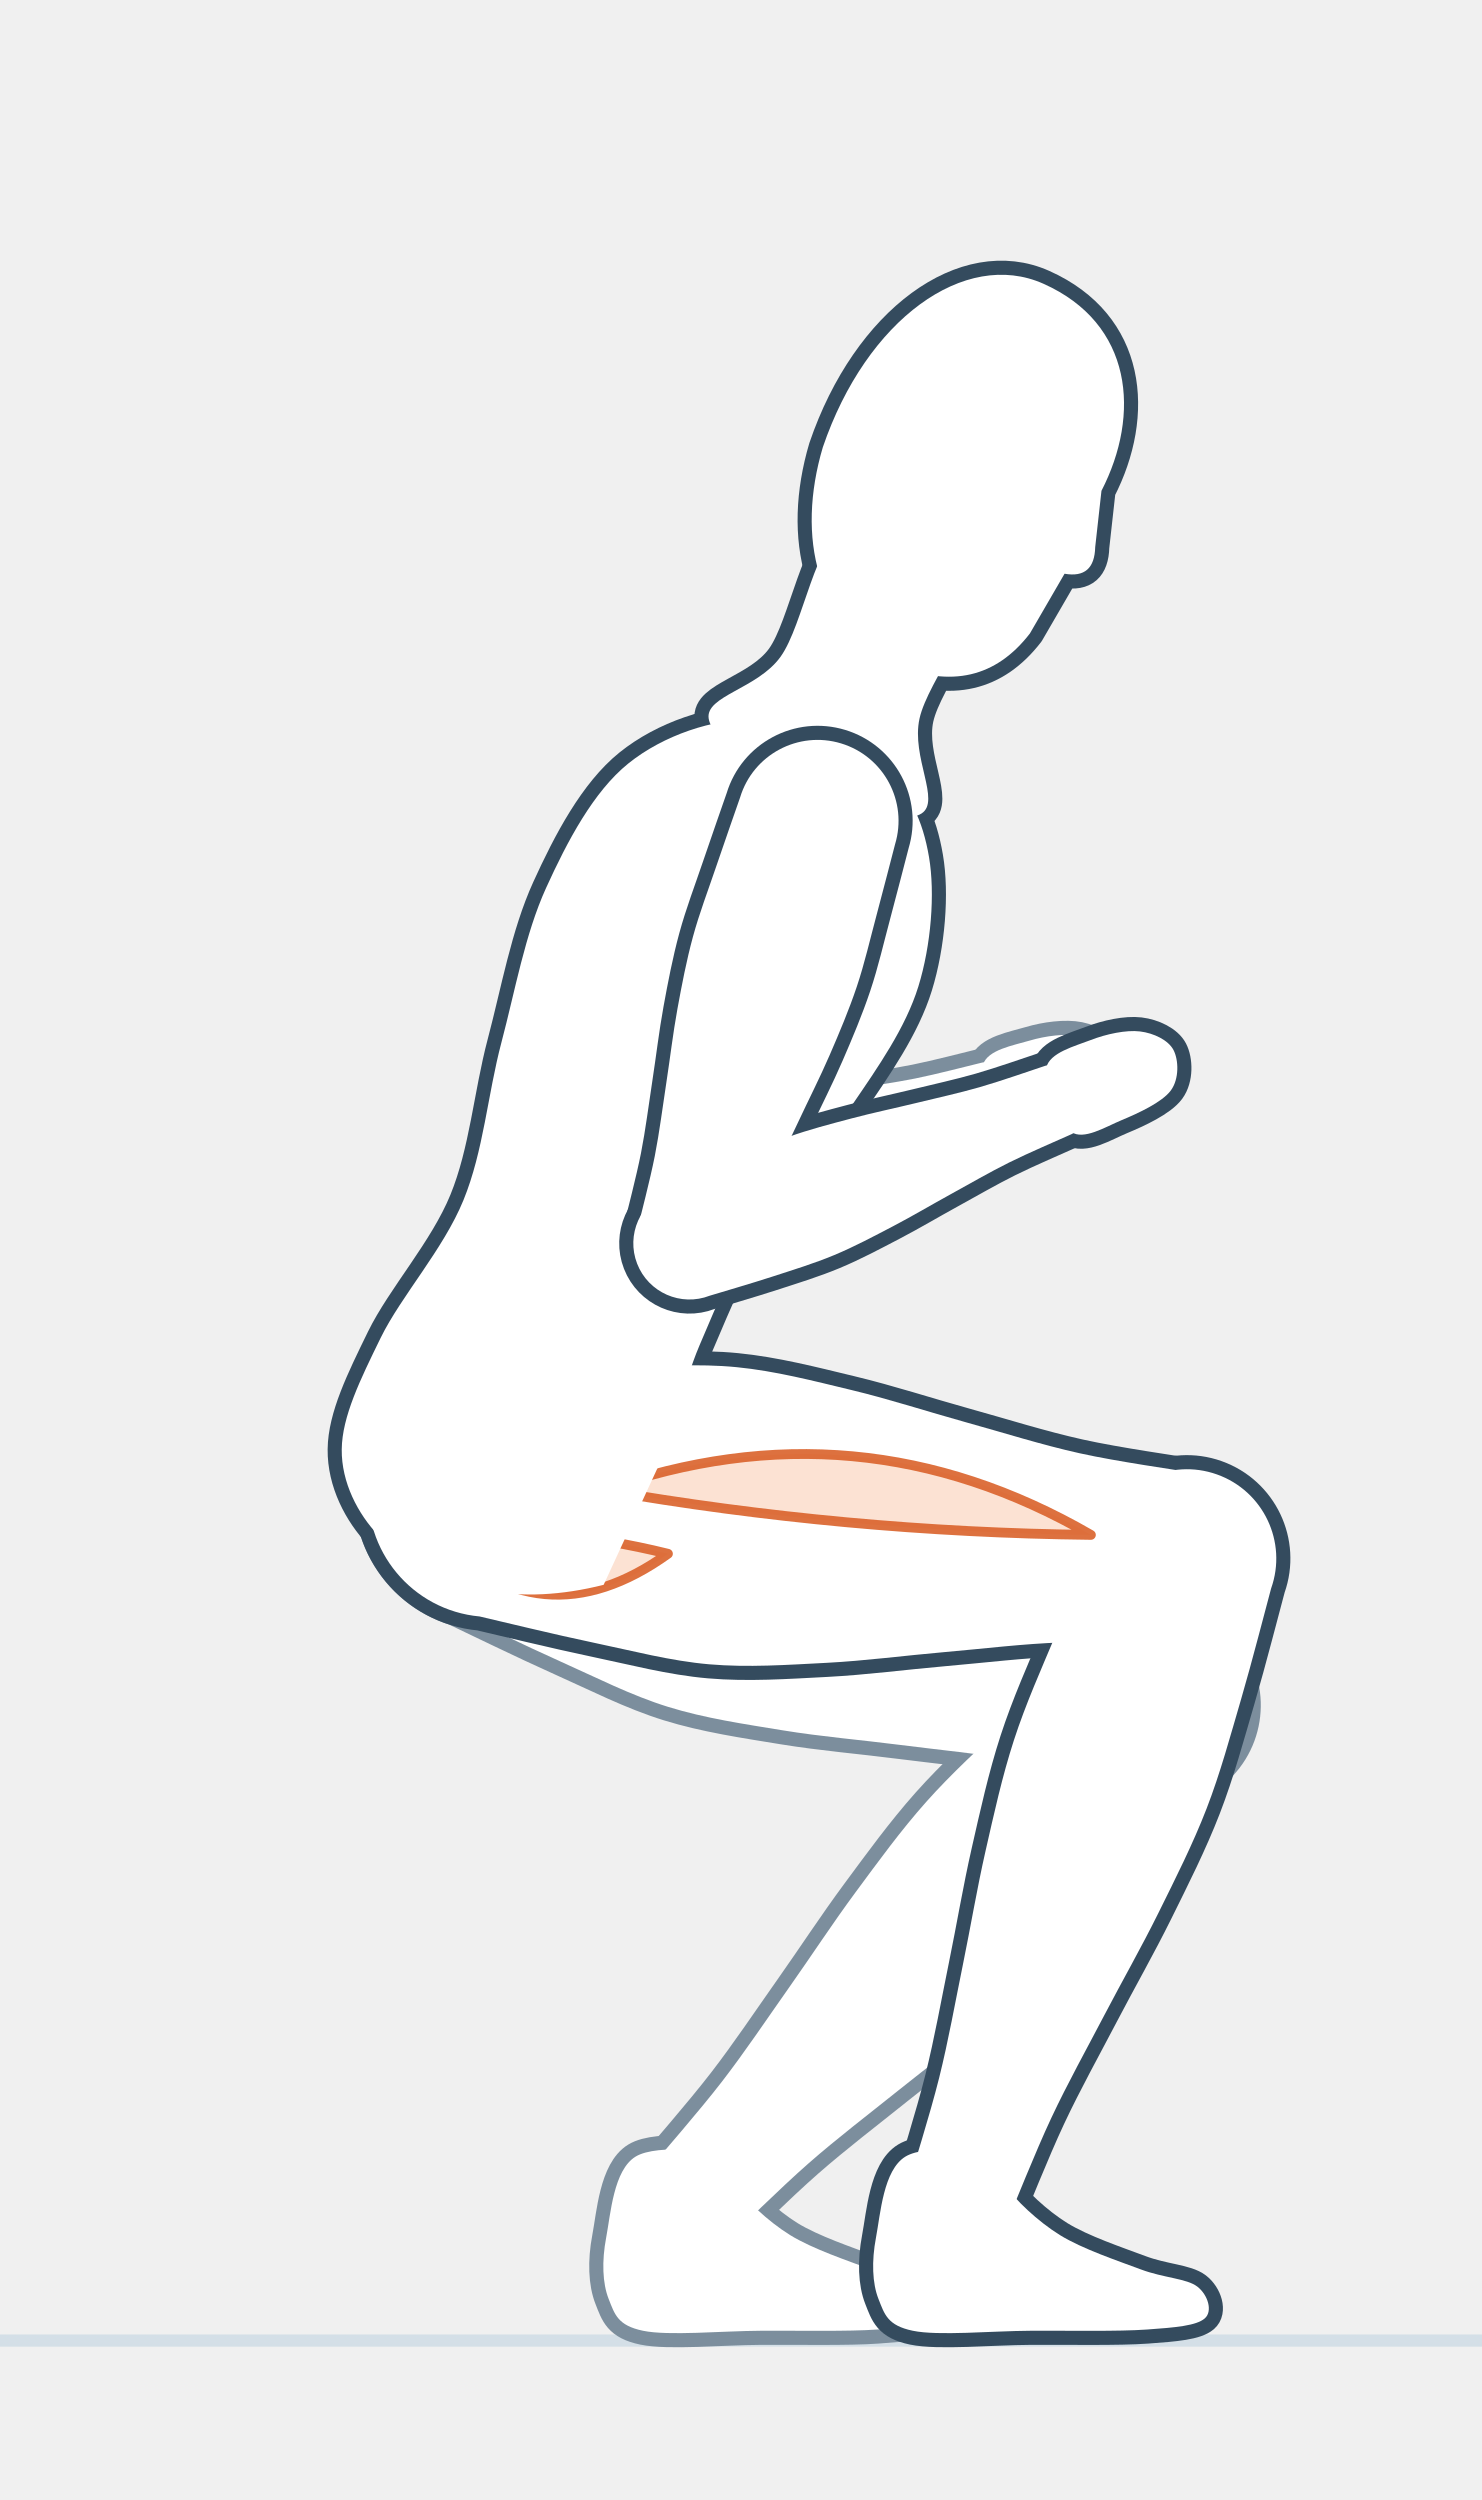
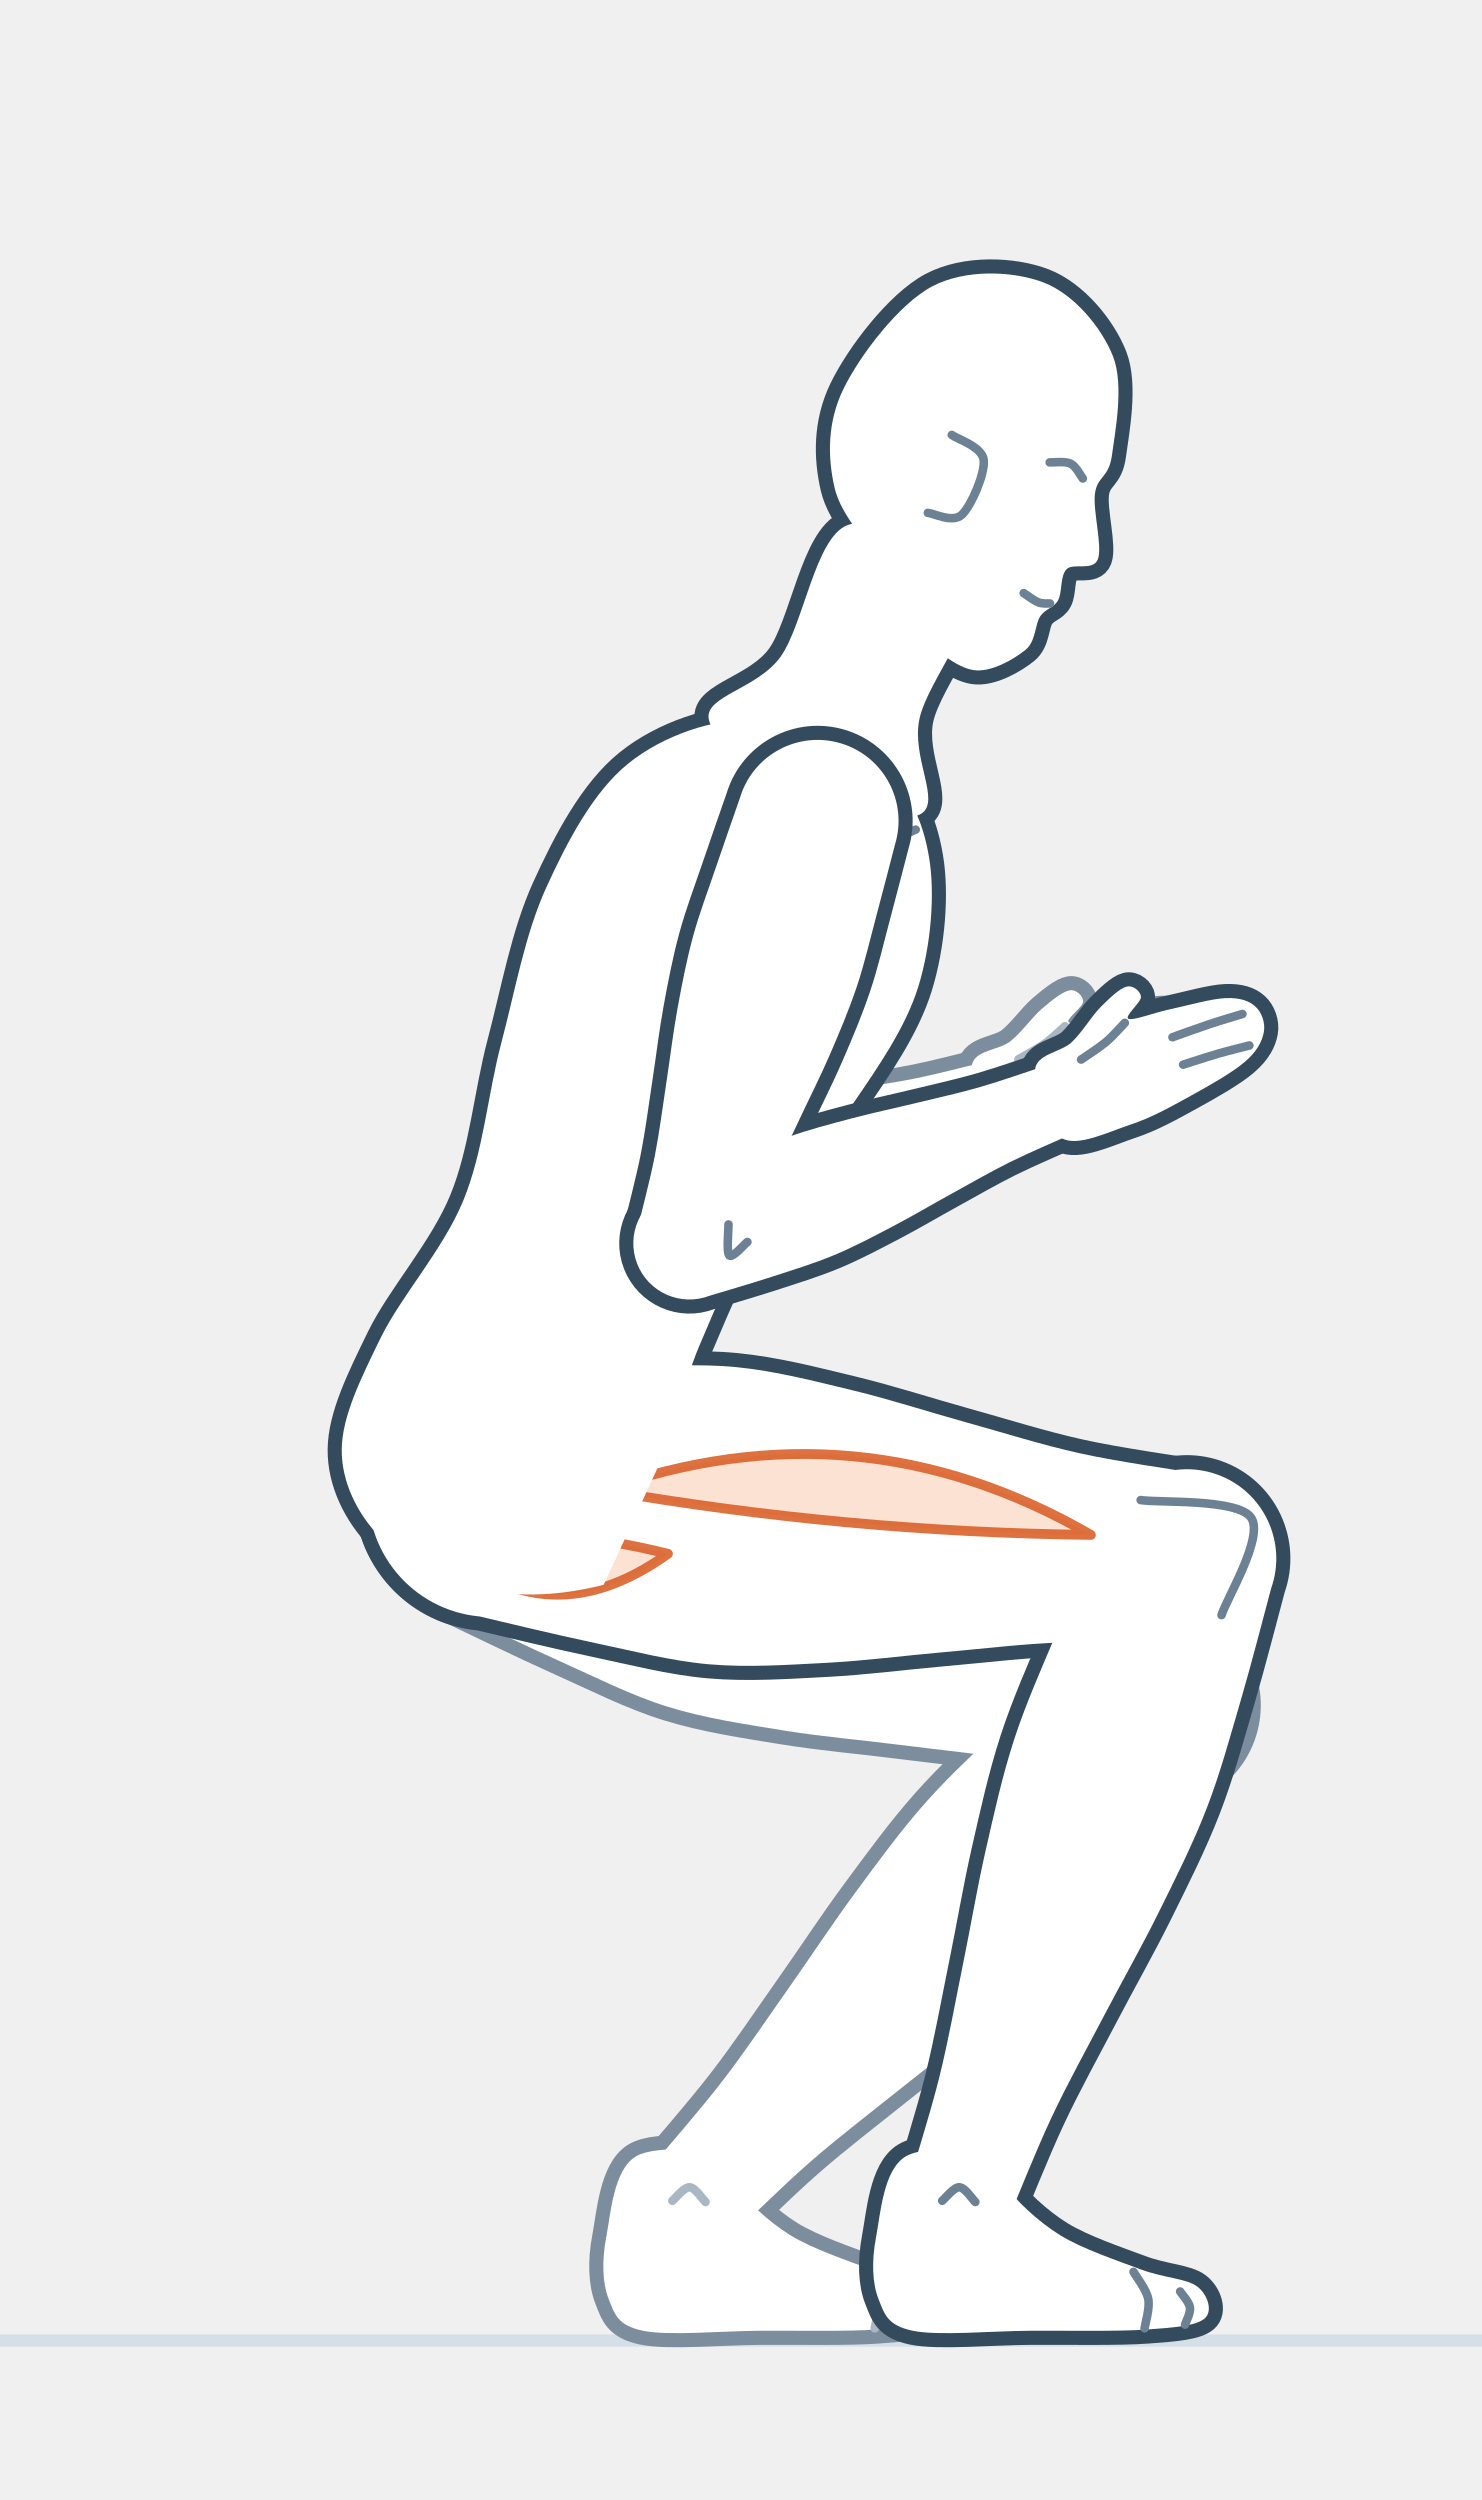
<svg xmlns="http://www.w3.org/2000/svg" viewBox="91.974 73.155 120.785 203.845">
  <path d="M-300 264H800" fill="none" stroke="#d4dfe7" />
  <g class="bw-human-athlete bw-human-outline bw-human-natural bw-human-sketch bw-human-side" stroke="#344b5e" stroke-width="1.05" stroke-linecap="round" stroke-linejoin="round">
    <g class="bw-silhouette-ink" stroke-width="2.3">
      <g class="bw-human-arm bw-human-arm-left" fill="#fff" stroke="#7c8e9d">
        <path d="M146.884,135.595C146.536,136.533 145.479,139.344 144.797,141.225C144.114,143.106 143.355,144.962 142.789,146.881C142.222,148.800 141.801,150.766 141.397,152.738C140.993,154.710 140.716,156.724 140.365,158.714C140.015,160.703 139.724,162.713 139.293,164.676C138.863,166.639 138.033,169.525 137.781,170.494A4.400,4.400 0 0 0 140.595,176.044A4.400,4.400 0 0 0 146.145,173.230C146.515,172.299 147.551,169.482 148.364,167.644C149.177,165.805 150.131,164.013 151.024,162.201C151.917,160.388 152.883,158.600 153.723,156.771C154.563,154.941 155.385,153.106 156.062,151.223C156.739,149.340 157.224,147.395 157.786,145.474C158.347,143.553 159.156,140.661 159.430,139.699A6.600,6.600 0 0 0 155.209,131.374A6.600,6.600 0 0 0 146.884,135.595Z" />
        <path d="M143.268,176.248C144.139,176.059 146.762,175.524 148.494,175.111C150.226,174.699 151.969,174.322 153.660,173.772C155.351,173.223 156.994,172.511 158.642,171.814C160.289,171.118 161.908,170.325 163.545,169.593C165.182,168.861 166.806,168.084 168.464,167.421C170.121,166.758 172.653,165.915 173.490,165.614A3.000,3.000 0 0 0 175.510,161.883A3.000,3.000 0 0 0 171.780,159.863C170.913,160.069 168.333,160.746 166.582,161.097C164.832,161.448 163.048,161.685 161.277,161.967C159.506,162.249 157.717,162.469 155.956,162.787C154.196,163.104 152.431,163.406 150.714,163.870C148.998,164.334 147.332,164.971 145.656,165.572C143.980,166.173 141.491,167.159 140.659,167.476A4.576,4.576 0 0 0 137.577,173.167A4.576,4.576 0 0 0 143.268,176.248Z" />
        <g display="none" class="bw-muscle-traces" data-side="left" />
-         <g class="bw-human-hand" transform="translate(175.990,161.741) rotate(-16.566)">
-           <path d="M-3.200,-2.800C-2.500,-3.867 -0.367,-3.600 1.000,-3.600C2.367,-3.600 4.000,-3.333 5.000,-2.800C6.000,-2.267 6.900,-1.300 7.000,-0.400C7.100,0.500 6.600,1.967 5.600,2.600C4.600,3.233 2.467,3.367 1.000,3.400C-0.467,3.433 -2.500,3.833 -3.200,2.800C-3.900,1.767 -3.900,-1.733 -3.200,-2.800Z" />
+         <g display="none" class="bw-human-detail" fill="none" stroke="#a9b7c2" stroke-width=".7">
+           <path d="M145.181,170.390C145.183,170.811 144.936,172.653 145.195,172.920C145.454,173.186 146.478,172.142 146.735,171.986" />
+         </g>
+         <g class="bw-human-hand bw-human-hand-open">
+           <path d="M171.205,160.034C171.447,158.745 173.417,158.820 174.370,158.049C175.323,157.279 176.121,156.103 176.924,155.412C177.727,154.721 178.626,154.001 179.188,153.904C179.750,153.806 180.306,154.388 180.297,154.826C180.288,155.263 178.761,156.326 179.134,156.528C179.507,156.730 181.196,156.210 182.535,156.038C183.875,155.865 186.009,155.439 187.173,155.493C188.336,155.547 189.038,155.860 189.517,156.360C189.997,156.861 190.247,157.761 190.049,158.498C189.851,159.235 189.399,159.995 188.329,160.783C187.259,161.571 185.257,162.497 183.630,163.224C182.003,163.951 180.354,164.720 178.568,165.147C176.782,165.574 174.142,166.637 172.915,165.785C171.688,164.933 170.962,161.323 171.205,160.034Z" />
+           <g display="none" class="bw-human-detail" fill="none" stroke="#a9b7c2" stroke-width=".7">
+             <path d="M182.588,158.317C183.103,158.181 184.710,157.738 185.683,157.501C186.656,157.264 187.967,156.995 188.424,156.894" />
+             <path d="M183.272,160.618C183.761,160.507 185.286,160.140 186.204,159.954C187.123,159.768 188.352,159.576 188.782,159.500" />
+             <path d="M175.018,159.526C175.373,159.316 176.516,158.715 177.147,158.266C177.779,157.818 178.531,157.072 178.808,156.834" />
+           </g>
        </g>
      </g>
    </g>
    <g class="bw-silhouette-fill" stroke="none">
      <g class="bw-human-arm bw-human-arm-left" fill="#fff" stroke="none">
        <path d="M146.884,135.595C146.536,136.533 145.479,139.344 144.797,141.225C144.114,143.106 143.355,144.962 142.789,146.881C142.222,148.800 141.801,150.766 141.397,152.738C140.993,154.710 140.716,156.724 140.365,158.714C140.015,160.703 139.724,162.713 139.293,164.676C138.863,166.639 138.033,169.525 137.781,170.494A4.400,4.400 0 0 0 140.595,176.044A4.400,4.400 0 0 0 146.145,173.230C146.515,172.299 147.551,169.482 148.364,167.644C149.177,165.805 150.131,164.013 151.024,162.201C151.917,160.388 152.883,158.600 153.723,156.771C154.563,154.941 155.385,153.106 156.062,151.223C156.739,149.340 157.224,147.395 157.786,145.474C158.347,143.553 159.156,140.661 159.430,139.699A6.600,6.600 0 0 0 155.209,131.374A6.600,6.600 0 0 0 146.884,135.595Z" />
        <path d="M143.268,176.248C144.139,176.059 146.762,175.524 148.494,175.111C150.226,174.699 151.969,174.322 153.660,173.772C155.351,173.223 156.994,172.511 158.642,171.814C160.289,171.118 161.908,170.325 163.545,169.593C165.182,168.861 166.806,168.084 168.464,167.421C170.121,166.758 172.653,165.915 173.490,165.614A3.000,3.000 0 0 0 175.510,161.883A3.000,3.000 0 0 0 171.780,159.863C170.913,160.069 168.333,160.746 166.582,161.097C164.832,161.448 163.048,161.685 161.277,161.967C159.506,162.249 157.717,162.469 155.956,162.787C154.196,163.104 152.431,163.406 150.714,163.870C148.998,164.334 147.332,164.971 145.656,165.572C143.980,166.173 141.491,167.159 140.659,167.476A4.576,4.576 0 0 0 137.577,173.167A4.576,4.576 0 0 0 143.268,176.248Z" />
        <g class="bw-muscle-traces" data-side="left" />
-         <g class="bw-human-hand" transform="translate(175.990,161.741) rotate(-16.566)">
-           <path d="M-3.200,-2.800C-2.500,-3.867 -0.367,-3.600 1.000,-3.600C2.367,-3.600 4.000,-3.333 5.000,-2.800C6.000,-2.267 6.900,-1.300 7.000,-0.400C7.100,0.500 6.600,1.967 5.600,2.600C4.600,3.233 2.467,3.367 1.000,3.400C-0.467,3.433 -2.500,3.833 -3.200,2.800C-3.900,1.767 -3.900,-1.733 -3.200,-2.800Z" />
+         <g class="bw-human-detail" fill="none" stroke="#a9b7c2" stroke-width=".7">
+           <path d="M145.181,170.390C145.183,170.811 144.936,172.653 145.195,172.920C145.454,173.186 146.478,172.142 146.735,171.986" />
+         </g>
+         <g class="bw-human-hand bw-human-hand-open">
+           <path d="M171.205,160.034C171.447,158.745 173.417,158.820 174.370,158.049C175.323,157.279 176.121,156.103 176.924,155.412C177.727,154.721 178.626,154.001 179.188,153.904C179.750,153.806 180.306,154.388 180.297,154.826C180.288,155.263 178.761,156.326 179.134,156.528C179.507,156.730 181.196,156.210 182.535,156.038C183.875,155.865 186.009,155.439 187.173,155.493C188.336,155.547 189.038,155.860 189.517,156.360C189.997,156.861 190.247,157.761 190.049,158.498C189.851,159.235 189.399,159.995 188.329,160.783C187.259,161.571 185.257,162.497 183.630,163.224C182.003,163.951 180.354,164.720 178.568,165.147C176.782,165.574 174.142,166.637 172.915,165.785C171.688,164.933 170.962,161.323 171.205,160.034Z" />
+           <g class="bw-human-detail" fill="none" stroke="#a9b7c2" stroke-width=".7">
+             <path d="M182.588,158.317C183.103,158.181 184.710,157.738 185.683,157.501C186.656,157.264 187.967,156.995 188.424,156.894" />
+             <path d="M183.272,160.618C183.761,160.507 185.286,160.140 186.204,159.954C187.123,159.768 188.352,159.576 188.782,159.500" />
+             <path d="M175.018,159.526C175.373,159.316 176.516,158.715 177.147,158.266C177.779,157.818 178.531,157.072 178.808,156.834" />
+           </g>
        </g>
      </g>
    </g>
    <g class="bw-silhouette-ink" stroke-width="2.3">
      <g class="bw-human-leg bw-human-leg-left" fill="#fff" stroke="#7c8e9d">
        <path d="M128.984,204.534C130.430,205.216 134.745,207.323 137.655,208.622C140.566,209.921 143.422,211.392 146.447,212.329C149.472,213.266 152.648,213.726 155.805,214.244C158.963,214.761 162.201,215.025 165.392,215.435C168.583,215.846 171.813,216.136 174.953,216.708C178.094,217.279 182.689,218.504 184.236,218.863A7.000,7.000 0 0 0 193.021,214.300A7.000,7.000 0 0 0 188.457,205.515C186.985,204.919 182.522,203.279 179.624,201.941C176.726,200.602 173.917,198.982 171.070,197.483C168.223,195.984 165.422,194.337 162.541,192.945C159.660,191.553 156.798,190.103 153.784,189.130C150.771,188.157 147.588,187.718 144.460,187.107C141.332,186.497 136.590,185.739 135.016,185.466A10.000,10.000 0 0 0 122.466,191.984A10.000,10.000 0 0 0 128.984,204.534Z" />
        <path d="M181.041,207.204C179.889,208.256 176.385,211.367 174.127,213.514C171.868,215.661 169.558,217.759 167.489,220.085C165.421,222.410 163.580,224.949 161.718,227.469C159.856,229.989 158.131,232.637 156.320,235.204C154.509,237.771 152.760,240.397 150.851,242.872C148.942,245.347 145.864,248.858 144.866,250.056A4.300,4.300 0 0 0 145.056,256.134A4.300,4.300 0 0 0 151.134,255.944C152.267,254.874 155.579,251.584 157.931,249.524C160.283,247.465 162.795,245.556 165.244,243.589C167.694,241.621 170.229,239.735 172.628,237.720C175.028,235.706 177.447,233.709 179.639,231.501C181.832,229.292 183.782,226.855 185.784,224.467C187.786,222.080 190.674,218.390 191.652,217.174A7.280,7.280 0 0 0 191.332,206.883A7.280,7.280 0 0 0 181.041,207.204Z" />
        <g display="none" class="bw-muscle-traces" data-side="left">
          <g data-muscle="quadriceps">
            <path d="M141.057,196.606Q162.853,193.850 179.100,208.638Q159.593,204.157 141.057,196.606Z" fill="#f59e6b" fill-opacity="0.16" stroke="#d9622b" stroke-width=".8" stroke-opacity="0.45" />
          </g>
          <g data-muscle="glutes">
            <path d="M126.597,196.962Q133.303,207.893 145.075,202.806Q136.279,198.482 126.597,196.962Z" fill="#f59e6b" fill-opacity="0.16" stroke="#d9622b" stroke-width=".8" stroke-opacity="0.45" />
          </g>
        </g>
+         <g display="none" class="bw-human-detail" fill="none" stroke="#a9b7c2" stroke-width=".7">
+           <path d="M183.669,206.727C185.115,207.377 191.777,208.822 192.346,210.624C192.914,212.427 187.957,216.390 187.079,217.543" />
+         </g>
        <g class="bw-human-shoe bw-human-foot" transform="translate(148.000,253.000) rotate(0.000)" fill="#fff">
          <path d="M-4.200,-4.000C-6.000,-2.900 -6.233,0.667 -6.600,2.600C-6.967,4.533 -6.900,6.333 -6.400,7.600C-5.900,8.867 -5.667,9.767 -3.600,10.200C-1.533,10.633 2.817,10.217 6.000,10.200C9.183,10.183 13.133,10.267 15.500,10.100C17.867,9.933 19.517,9.783 20.200,9.200C20.883,8.617 20.467,7.267 19.600,6.600C18.733,5.933 16.867,5.900 15.000,5.200C13.133,4.500 10.233,3.533 8.400,2.400C6.567,1.267 4.700,-0.533 4.000,-1.600C3.300,-2.667 5.567,-3.600 4.200,-4.000C2.833,-4.400 -2.400,-5.100 -4.200,-4.000Z" />
+           <g display="none" class="bw-human-detail" fill="none" stroke="#a9b7c2" stroke-width=".7">
+             <path d="M14.400,5.400C14.600,5.767 15.450,6.833 15.600,7.600C15.750,8.367 15.350,9.600 15.300,10.000" />
+             <path d="M18.200,7.000C18.333,7.217 18.933,7.850 19.000,8.300C19.067,8.750 18.667,9.467 18.600,9.700" />
+             <path d="M-1.200,-0.400C-0.967,-0.583 -0.250,-1.517 0.200,-1.500C0.650,-1.483 1.283,-0.500 1.500,-0.300" />
+           </g>
        </g>
      </g>
    </g>
    <g class="bw-silhouette-fill" stroke="none">
      <g class="bw-human-leg bw-human-leg-left" fill="#fff" stroke="none">
        <path d="M128.984,204.534C130.430,205.216 134.745,207.323 137.655,208.622C140.566,209.921 143.422,211.392 146.447,212.329C149.472,213.266 152.648,213.726 155.805,214.244C158.963,214.761 162.201,215.025 165.392,215.435C168.583,215.846 171.813,216.136 174.953,216.708C178.094,217.279 182.689,218.504 184.236,218.863A7.000,7.000 0 0 0 193.021,214.300A7.000,7.000 0 0 0 188.457,205.515C186.985,204.919 182.522,203.279 179.624,201.941C176.726,200.602 173.917,198.982 171.070,197.483C168.223,195.984 165.422,194.337 162.541,192.945C159.660,191.553 156.798,190.103 153.784,189.130C150.771,188.157 147.588,187.718 144.460,187.107C141.332,186.497 136.590,185.739 135.016,185.466A10.000,10.000 0 0 0 122.466,191.984A10.000,10.000 0 0 0 128.984,204.534Z" />
        <path d="M181.041,207.204C179.889,208.256 176.385,211.367 174.127,213.514C171.868,215.661 169.558,217.759 167.489,220.085C165.421,222.410 163.580,224.949 161.718,227.469C159.856,229.989 158.131,232.637 156.320,235.204C154.509,237.771 152.760,240.397 150.851,242.872C148.942,245.347 145.864,248.858 144.866,250.056A4.300,4.300 0 0 0 145.056,256.134A4.300,4.300 0 0 0 151.134,255.944C152.267,254.874 155.579,251.584 157.931,249.524C160.283,247.465 162.795,245.556 165.244,243.589C167.694,241.621 170.229,239.735 172.628,237.720C175.028,235.706 177.447,233.709 179.639,231.501C181.832,229.292 183.782,226.855 185.784,224.467C187.786,222.080 190.674,218.390 191.652,217.174A7.280,7.280 0 0 0 191.332,206.883A7.280,7.280 0 0 0 181.041,207.204Z" />
        <g class="bw-muscle-traces" data-side="left">
          <g data-muscle="quadriceps">
            <path d="M141.057,196.606Q162.853,193.850 179.100,208.638Q159.593,204.157 141.057,196.606Z" fill="#f59e6b" fill-opacity="0.16" stroke="#d9622b" stroke-width=".8" stroke-opacity="0.45" />
          </g>
          <g data-muscle="glutes">
            <path d="M126.597,196.962Q133.303,207.893 145.075,202.806Q136.279,198.482 126.597,196.962Z" fill="#f59e6b" fill-opacity="0.16" stroke="#d9622b" stroke-width=".8" stroke-opacity="0.45" />
          </g>
        </g>
+         <g class="bw-human-detail" fill="none" stroke="#a9b7c2" stroke-width=".7">
+           <path d="M183.669,206.727C185.115,207.377 191.777,208.822 192.346,210.624C192.914,212.427 187.957,216.390 187.079,217.543" />
+         </g>
        <g class="bw-human-shoe bw-human-foot" transform="translate(148.000,253.000) rotate(0.000)" fill="#fff">
          <path d="M-4.200,-4.000C-6.000,-2.900 -6.233,0.667 -6.600,2.600C-6.967,4.533 -6.900,6.333 -6.400,7.600C-5.900,8.867 -5.667,9.767 -3.600,10.200C-1.533,10.633 2.817,10.217 6.000,10.200C9.183,10.183 13.133,10.267 15.500,10.100C17.867,9.933 19.517,9.783 20.200,9.200C20.883,8.617 20.467,7.267 19.600,6.600C18.733,5.933 16.867,5.900 15.000,5.200C13.133,4.500 10.233,3.533 8.400,2.400C6.567,1.267 4.700,-0.533 4.000,-1.600C3.300,-2.667 5.567,-3.600 4.200,-4.000C2.833,-4.400 -2.400,-5.100 -4.200,-4.000Z" />
+           <g class="bw-human-detail" fill="none" stroke="#a9b7c2" stroke-width=".7">
+             <path d="M14.400,5.400C14.600,5.767 15.450,6.833 15.600,7.600C15.750,8.367 15.350,9.600 15.300,10.000" />
+             <path d="M18.200,7.000C18.333,7.217 18.933,7.850 19.000,8.300C19.067,8.750 18.667,9.467 18.600,9.700" />
+             <path d="M-1.200,-0.400C-0.967,-0.583 -0.250,-1.517 0.200,-1.500C0.650,-1.483 1.283,-0.500 1.500,-0.300" />
+           </g>
        </g>
      </g>
    </g>
    <g class="bw-silhouette-ink" stroke-width="2.3">
      <g class="bw-human-torso" transform="translate(132.000,195.000) rotate(24.000)">
        <g transform="translate(0 -67) rotate(0.000) scale(1) translate(0 67)">
          <path d="M-5.600,-84.000C-7.567,-82.000 -5.550,-75.167 -6.200,-72.000C-6.850,-68.833 -10.533,-66.583 -9.500,-65.000C-8.467,-63.417 -3.167,-62.500 0.000,-62.500C3.167,-62.500 8.467,-63.417 9.500,-65.000C10.533,-66.583 6.850,-68.833 6.200,-72.000C5.550,-75.167 7.567,-82.000 5.600,-84.000C3.633,-86.000 -3.633,-86.000 -5.600,-84.000Z" fill="#fff" />
-           <path d="M1,-108.5C9,-108.5 12.6,-102 12.2,-95L13.6,-90.6Q14.6,-88.2 12.2,-87.6L11.6,-82Q10,-75.4 2.6,-75.2C-4.6,-75.6 -9,-81.4 -10,-89C-11,-100 -6,-108.5 1,-108.5Z" fill="#fff" />
+           <path d="M1.000,-108.600C3.633,-108.733 6.800,-107.167 8.600,-105.400C10.400,-103.633 11.267,-99.800 11.800,-98.000C12.333,-96.200 11.400,-95.967 11.800,-94.600C12.200,-93.233 14.133,-90.900 14.200,-89.800C14.267,-88.700 12.467,-88.733 12.200,-88.000C11.933,-87.267 12.667,-86.133 12.600,-85.400C12.533,-84.667 11.933,-84.400 11.800,-83.600C11.667,-82.800 12.333,-81.633 11.800,-80.600C11.267,-79.567 10.000,-77.767 8.600,-77.400C7.200,-77.033 5.067,-77.633 3.400,-78.400C1.733,-79.167 0.467,-80.667 -1.400,-82.000C-3.267,-83.333 -6.300,-84.400 -7.800,-86.400C-9.300,-88.400 -10.500,-90.967 -10.400,-94.000C-10.300,-97.033 -9.100,-102.167 -7.200,-104.600C-5.300,-107.033 -1.633,-108.467 1.000,-108.600Z" fill="#fff" />
+           <g display="none" class="bw-human-detail" fill="none" stroke="#6c8294" stroke-width=".7">
+             <path d="M-0.800,-94.200C-0.267,-94.067 1.833,-94.333 2.400,-93.400C2.967,-92.467 3.000,-89.567 2.600,-88.600C2.200,-87.633 0.433,-87.767 0.000,-87.600" />
+             <path d="M7.400,-95.400C7.667,-95.500 8.500,-96.017 9.000,-96.000C9.500,-95.983 10.167,-95.417 10.400,-95.300" />
+             <path d="M9.800,-84.800C10.033,-84.767 10.817,-84.583 11.200,-84.600C11.583,-84.617 11.950,-84.850 12.100,-84.900" />
+           </g>
        </g>
        <g transform="scale(1.000 1)">
          <path d="M5.000,-67.000C7.917,-66.250 9.833,-64.500 11.500,-62.000C13.167,-59.500 14.583,-55.500 15.000,-52.000C15.417,-48.500 14.667,-44.667 14.000,-41.000C13.333,-37.333 11.567,-33.833 11.000,-30.000C10.433,-26.167 10.533,-21.833 10.600,-18.000C10.667,-14.167 11.750,-10.500 11.400,-7.000C11.050,-3.500 10.233,0.633 8.500,3.000C6.767,5.367 3.583,6.567 1.000,7.200C-1.583,7.833 -4.733,7.733 -7.000,6.800C-9.267,5.867 -11.533,4.067 -12.600,1.600C-13.667,-0.867 -13.533,-4.233 -13.400,-8.000C-13.267,-11.767 -11.667,-16.667 -11.800,-21.000C-11.933,-25.333 -13.500,-29.667 -14.200,-34.000C-14.900,-38.333 -16.033,-42.833 -16.000,-47.000C-15.967,-51.167 -15.667,-55.750 -14.000,-59.000C-12.333,-62.250 -9.167,-65.167 -6.000,-66.500C-2.833,-67.833 2.083,-67.750 5.000,-67.000Z" fill="#fff" />
+           <g display="none" class="bw-human-detail" fill="none" stroke="#6c8294" stroke-width=".7">
+             <path d="M9.600,-63.600C9.233,-63.267 8.367,-62.000 7.400,-61.600C6.433,-61.200 4.400,-61.267 3.800,-61.200" />
+           </g>
          <g display="none" class="bw-muscle-traces bw-torso-muscles" />
        </g>
      </g>
      <g class="bw-human-leg bw-human-leg-right" fill="#fff" stroke="#344b5e">
        <path d="M131.082,204.958C132.639,205.316 137.303,206.457 140.424,207.107C143.544,207.758 146.647,208.587 149.802,208.859C152.957,209.131 156.158,208.905 159.354,208.740C162.549,208.574 165.769,208.143 168.975,207.865C172.180,207.587 175.398,207.184 178.588,207.074C181.778,206.964 186.528,207.184 188.116,207.206A7.000,7.000 0 0 0 195.729,200.878A7.000,7.000 0 0 0 189.402,193.265C187.837,192.996 183.127,192.343 180.010,191.652C176.894,190.960 173.805,189.975 170.704,189.116C167.603,188.256 164.517,187.243 161.405,186.496C158.294,185.748 155.189,184.941 152.037,184.631C148.886,184.321 145.683,184.569 142.496,184.638C139.310,184.706 134.515,184.975 132.918,185.042A10.000,10.000 0 0 0 122.042,194.082A10.000,10.000 0 0 0 131.082,204.958Z" />
        <path d="M181.900,197.797C181.266,199.222 179.305,203.478 178.097,206.350C176.889,209.223 175.613,212.071 174.652,215.031C173.690,217.991 173.021,221.055 172.326,224.110C171.632,227.165 171.114,230.283 170.484,233.361C169.855,236.439 169.306,239.546 168.550,242.579C167.794,245.612 166.382,250.063 165.948,251.560A4.300,4.300 0 0 0 168.560,257.052A4.300,4.300 0 0 0 174.052,254.440C174.660,253.006 176.375,248.663 177.703,245.833C179.032,243.003 180.567,240.247 182.022,237.463C183.477,234.678 185.043,231.933 186.433,229.125C187.822,226.317 189.238,223.519 190.360,220.616C191.483,217.713 192.292,214.699 193.169,211.709C194.045,208.718 195.210,204.180 195.618,202.674A7.280,7.280 0 0 0 191.198,193.376A7.280,7.280 0 0 0 181.900,197.797Z" />
        <g display="none" class="bw-muscle-traces" data-side="right">
          <g data-muscle="quadriceps">
            <path d="M141.192,194.643Q161.902,187.314 180.923,198.308Q160.909,198.078 141.192,194.643Z" fill="#f59e6b" fill-opacity="0.3" stroke="#d9622b" stroke-width=".8" stroke-opacity="0.9" />
          </g>
          <g data-muscle="glutes">
            <path d="M127.138,198.066Q136.015,207.321 146.436,199.846Q136.922,197.493 127.138,198.066Z" fill="#f59e6b" fill-opacity="0.3" stroke="#d9622b" stroke-width=".8" stroke-opacity="0.9" />
          </g>
        </g>
+         <g display="none" class="bw-human-detail" fill="none" stroke="#6c8294" stroke-width=".7">
+           <path d="M184.981,195.468C186.481,195.706 192.884,195.334 193.983,196.897C195.083,198.460 191.978,203.521 191.577,204.846" />
+         </g>
        <g class="bw-human-shoe bw-human-foot" transform="translate(170.000,253.000) rotate(0.000)" fill="#fff">
          <path d="M-4.200,-4.000C-6.000,-2.900 -6.233,0.667 -6.600,2.600C-6.967,4.533 -6.900,6.333 -6.400,7.600C-5.900,8.867 -5.667,9.767 -3.600,10.200C-1.533,10.633 2.817,10.217 6.000,10.200C9.183,10.183 13.133,10.267 15.500,10.100C17.867,9.933 19.517,9.783 20.200,9.200C20.883,8.617 20.467,7.267 19.600,6.600C18.733,5.933 16.867,5.900 15.000,5.200C13.133,4.500 10.233,3.533 8.400,2.400C6.567,1.267 4.700,-0.533 4.000,-1.600C3.300,-2.667 5.567,-3.600 4.200,-4.000C2.833,-4.400 -2.400,-5.100 -4.200,-4.000Z" />
+           <g display="none" class="bw-human-detail" fill="none" stroke="#6c8294" stroke-width=".7">
+             <path d="M14.400,5.400C14.600,5.767 15.450,6.833 15.600,7.600C15.750,8.367 15.350,9.600 15.300,10.000" />
+             <path d="M18.200,7.000C18.333,7.217 18.933,7.850 19.000,8.300C19.067,8.750 18.667,9.467 18.600,9.700" />
+             <path d="M-1.200,-0.400C-0.967,-0.583 -0.250,-1.517 0.200,-1.500C0.650,-1.483 1.283,-0.500 1.500,-0.300" />
+           </g>
        </g>
      </g>
      <g transform="translate(132.000,195.000) rotate(24.000)" fill="#fff" stroke="none">
        <path d="M-12,-12Q0,-9 11.6,-12L11.4,3Q3,9.6 -6,7Q-11.4,4 -12,-12Z" />
      </g>
    </g>
    <g class="bw-silhouette-fill" stroke="none">
      <g class="bw-human-torso" transform="translate(132.000,195.000) rotate(24.000)">
        <g transform="translate(0 -67) rotate(0.000) scale(1) translate(0 67)">
          <path d="M-5.600,-84.000C-7.567,-82.000 -5.550,-75.167 -6.200,-72.000C-6.850,-68.833 -10.533,-66.583 -9.500,-65.000C-8.467,-63.417 -3.167,-62.500 0.000,-62.500C3.167,-62.500 8.467,-63.417 9.500,-65.000C10.533,-66.583 6.850,-68.833 6.200,-72.000C5.550,-75.167 7.567,-82.000 5.600,-84.000C3.633,-86.000 -3.633,-86.000 -5.600,-84.000Z" fill="#fff" />
-           <path d="M1,-108.5C9,-108.5 12.6,-102 12.2,-95L13.6,-90.6Q14.6,-88.2 12.2,-87.6L11.6,-82Q10,-75.4 2.6,-75.2C-4.6,-75.6 -9,-81.4 -10,-89C-11,-100 -6,-108.5 1,-108.5Z" fill="#fff" />
+           <path d="M1.000,-108.600C3.633,-108.733 6.800,-107.167 8.600,-105.400C10.400,-103.633 11.267,-99.800 11.800,-98.000C12.333,-96.200 11.400,-95.967 11.800,-94.600C12.200,-93.233 14.133,-90.900 14.200,-89.800C14.267,-88.700 12.467,-88.733 12.200,-88.000C11.933,-87.267 12.667,-86.133 12.600,-85.400C12.533,-84.667 11.933,-84.400 11.800,-83.600C11.667,-82.800 12.333,-81.633 11.800,-80.600C11.267,-79.567 10.000,-77.767 8.600,-77.400C7.200,-77.033 5.067,-77.633 3.400,-78.400C1.733,-79.167 0.467,-80.667 -1.400,-82.000C-3.267,-83.333 -6.300,-84.400 -7.800,-86.400C-9.300,-88.400 -10.500,-90.967 -10.400,-94.000C-10.300,-97.033 -9.100,-102.167 -7.200,-104.600C-5.300,-107.033 -1.633,-108.467 1.000,-108.600Z" fill="#fff" />
+           <g class="bw-human-detail" fill="none" stroke="#6c8294" stroke-width=".7">
+             <path d="M-0.800,-94.200C-0.267,-94.067 1.833,-94.333 2.400,-93.400C2.967,-92.467 3.000,-89.567 2.600,-88.600C2.200,-87.633 0.433,-87.767 0.000,-87.600" />
+             <path d="M7.400,-95.400C7.667,-95.500 8.500,-96.017 9.000,-96.000C9.500,-95.983 10.167,-95.417 10.400,-95.300" />
+             <path d="M9.800,-84.800C10.033,-84.767 10.817,-84.583 11.200,-84.600C11.583,-84.617 11.950,-84.850 12.100,-84.900" />
+           </g>
        </g>
        <g transform="scale(1.000 1)">
          <path d="M5.000,-67.000C7.917,-66.250 9.833,-64.500 11.500,-62.000C13.167,-59.500 14.583,-55.500 15.000,-52.000C15.417,-48.500 14.667,-44.667 14.000,-41.000C13.333,-37.333 11.567,-33.833 11.000,-30.000C10.433,-26.167 10.533,-21.833 10.600,-18.000C10.667,-14.167 11.750,-10.500 11.400,-7.000C11.050,-3.500 10.233,0.633 8.500,3.000C6.767,5.367 3.583,6.567 1.000,7.200C-1.583,7.833 -4.733,7.733 -7.000,6.800C-9.267,5.867 -11.533,4.067 -12.600,1.600C-13.667,-0.867 -13.533,-4.233 -13.400,-8.000C-13.267,-11.767 -11.667,-16.667 -11.800,-21.000C-11.933,-25.333 -13.500,-29.667 -14.200,-34.000C-14.900,-38.333 -16.033,-42.833 -16.000,-47.000C-15.967,-51.167 -15.667,-55.750 -14.000,-59.000C-12.333,-62.250 -9.167,-65.167 -6.000,-66.500C-2.833,-67.833 2.083,-67.750 5.000,-67.000Z" fill="#fff" />
+           <g class="bw-human-detail" fill="none" stroke="#6c8294" stroke-width=".7">
+             <path d="M9.600,-63.600C9.233,-63.267 8.367,-62.000 7.400,-61.600C6.433,-61.200 4.400,-61.267 3.800,-61.200" />
+           </g>
          <g class="bw-muscle-traces bw-torso-muscles" />
        </g>
      </g>
      <g class="bw-human-leg bw-human-leg-right" fill="#fff" stroke="none">
        <path d="M131.082,204.958C132.639,205.316 137.303,206.457 140.424,207.107C143.544,207.758 146.647,208.587 149.802,208.859C152.957,209.131 156.158,208.905 159.354,208.740C162.549,208.574 165.769,208.143 168.975,207.865C172.180,207.587 175.398,207.184 178.588,207.074C181.778,206.964 186.528,207.184 188.116,207.206A7.000,7.000 0 0 0 195.729,200.878A7.000,7.000 0 0 0 189.402,193.265C187.837,192.996 183.127,192.343 180.010,191.652C176.894,190.960 173.805,189.975 170.704,189.116C167.603,188.256 164.517,187.243 161.405,186.496C158.294,185.748 155.189,184.941 152.037,184.631C148.886,184.321 145.683,184.569 142.496,184.638C139.310,184.706 134.515,184.975 132.918,185.042A10.000,10.000 0 0 0 122.042,194.082A10.000,10.000 0 0 0 131.082,204.958Z" />
        <path d="M181.900,197.797C181.266,199.222 179.305,203.478 178.097,206.350C176.889,209.223 175.613,212.071 174.652,215.031C173.690,217.991 173.021,221.055 172.326,224.110C171.632,227.165 171.114,230.283 170.484,233.361C169.855,236.439 169.306,239.546 168.550,242.579C167.794,245.612 166.382,250.063 165.948,251.560A4.300,4.300 0 0 0 168.560,257.052A4.300,4.300 0 0 0 174.052,254.440C174.660,253.006 176.375,248.663 177.703,245.833C179.032,243.003 180.567,240.247 182.022,237.463C183.477,234.678 185.043,231.933 186.433,229.125C187.822,226.317 189.238,223.519 190.360,220.616C191.483,217.713 192.292,214.699 193.169,211.709C194.045,208.718 195.210,204.180 195.618,202.674A7.280,7.280 0 0 0 191.198,193.376A7.280,7.280 0 0 0 181.900,197.797Z" />
        <g class="bw-muscle-traces" data-side="right">
          <g data-muscle="quadriceps">
            <path d="M141.192,194.643Q161.902,187.314 180.923,198.308Q160.909,198.078 141.192,194.643Z" fill="#f59e6b" fill-opacity="0.3" stroke="#d9622b" stroke-width=".8" stroke-opacity="0.9" />
          </g>
          <g data-muscle="glutes">
            <path d="M127.138,198.066Q136.015,207.321 146.436,199.846Q136.922,197.493 127.138,198.066Z" fill="#f59e6b" fill-opacity="0.3" stroke="#d9622b" stroke-width=".8" stroke-opacity="0.9" />
          </g>
        </g>
+         <g class="bw-human-detail" fill="none" stroke="#6c8294" stroke-width=".7">
+           <path d="M184.981,195.468C186.481,195.706 192.884,195.334 193.983,196.897C195.083,198.460 191.978,203.521 191.577,204.846" />
+         </g>
        <g class="bw-human-shoe bw-human-foot" transform="translate(170.000,253.000) rotate(0.000)" fill="#fff">
          <path d="M-4.200,-4.000C-6.000,-2.900 -6.233,0.667 -6.600,2.600C-6.967,4.533 -6.900,6.333 -6.400,7.600C-5.900,8.867 -5.667,9.767 -3.600,10.200C-1.533,10.633 2.817,10.217 6.000,10.200C9.183,10.183 13.133,10.267 15.500,10.100C17.867,9.933 19.517,9.783 20.200,9.200C20.883,8.617 20.467,7.267 19.600,6.600C18.733,5.933 16.867,5.900 15.000,5.200C13.133,4.500 10.233,3.533 8.400,2.400C6.567,1.267 4.700,-0.533 4.000,-1.600C3.300,-2.667 5.567,-3.600 4.200,-4.000C2.833,-4.400 -2.400,-5.100 -4.200,-4.000Z" />
+           <g class="bw-human-detail" fill="none" stroke="#6c8294" stroke-width=".7">
+             <path d="M14.400,5.400C14.600,5.767 15.450,6.833 15.600,7.600C15.750,8.367 15.350,9.600 15.300,10.000" />
+             <path d="M18.200,7.000C18.333,7.217 18.933,7.850 19.000,8.300C19.067,8.750 18.667,9.467 18.600,9.700" />
+             <path d="M-1.200,-0.400C-0.967,-0.583 -0.250,-1.517 0.200,-1.500C0.650,-1.483 1.283,-0.500 1.500,-0.300" />
+           </g>
        </g>
      </g>
      <g transform="translate(132.000,195.000) rotate(24.000)" fill="#fff" stroke="none">
        <path d="M-12,-12Q0,-9 11.6,-12L11.4,3Q3,9.6 -6,7Q-11.4,4 -12,-12Z" />
      </g>
    </g>
    <g class="bw-silhouette-ink" stroke-width="2.3">
      <g class="bw-human-arm bw-human-arm-right" fill="#fff" stroke="#344b5e">
        <path d="M152.322,138.172C151.995,139.117 150.999,141.950 150.358,143.846C149.716,145.741 148.998,147.613 148.473,149.544C147.948,151.475 147.570,153.450 147.208,155.430C146.847,157.411 146.614,159.430 146.307,161.427C145.999,163.424 145.752,165.439 145.365,167.411C144.977,169.383 144.210,172.286 143.979,173.261A4.400,4.400 0 0 0 146.913,178.748A4.400,4.400 0 0 0 152.400,175.815C152.750,174.876 153.725,172.036 154.498,170.181C155.271,168.325 156.185,166.513 157.038,164.682C157.892,162.850 158.819,161.042 159.619,159.194C160.419,157.347 161.202,155.494 161.838,153.597C162.474,151.700 162.916,149.745 163.436,147.812C163.955,145.880 164.701,142.971 164.954,142.003A6.600,6.600 0 0 0 160.554,133.771A6.600,6.600 0 0 0 152.322,138.172Z" />
        <path d="M149.847,178.803C150.700,178.543 153.271,177.796 154.963,177.244C156.656,176.691 158.362,176.174 160.003,175.488C161.644,174.803 163.224,173.959 164.809,173.131C166.394,172.302 167.943,171.380 169.515,170.517C171.087,169.654 172.642,168.748 174.240,167.952C175.838,167.156 178.293,166.110 179.103,165.741A3.000,3.000 0 0 0 180.812,161.858A3.000,3.000 0 0 0 176.929,160.149C176.083,160.425 173.566,161.310 171.850,161.802C170.134,162.294 168.375,162.677 166.633,163.102C164.891,163.526 163.126,163.892 161.397,164.352C159.668,164.812 157.934,165.256 156.261,165.859C154.587,166.461 152.980,167.232 151.358,167.968C149.737,168.703 147.336,169.888 146.532,170.272A4.576,4.576 0 0 0 143.925,176.195A4.576,4.576 0 0 0 149.847,178.803Z" />
        <g display="none" class="bw-muscle-traces" data-side="right" />
-         <g class="bw-human-hand" transform="translate(181.278,161.677) rotate(-21.239)">
-           <path d="M-3.200,-2.800C-2.500,-3.867 -0.367,-3.600 1.000,-3.600C2.367,-3.600 4.000,-3.333 5.000,-2.800C6.000,-2.267 6.900,-1.300 7.000,-0.400C7.100,0.500 6.600,1.967 5.600,2.600C4.600,3.233 2.467,3.367 1.000,3.400C-0.467,3.433 -2.500,3.833 -3.200,2.800C-3.900,1.767 -3.900,-1.733 -3.200,-2.800Z" />
+         <g display="none" class="bw-human-detail" fill="none" stroke="#6c8294" stroke-width=".7">
+           <path d="M151.374,172.996C151.386,173.417 151.187,175.287 151.443,175.524C151.700,175.762 152.670,174.606 152.915,174.423" />
+         </g>
+         <g class="bw-human-hand bw-human-hand-open">
+           <path d="M176.370,160.366C176.507,159.062 178.476,158.976 179.363,158.130C180.251,157.285 180.950,156.047 181.694,155.293C182.438,154.539 183.275,153.749 183.827,153.606C184.380,153.462 184.981,153.998 185.008,154.434C185.035,154.871 183.599,156.055 183.987,156.226C184.376,156.396 186.016,155.741 187.338,155.460C188.659,155.179 190.751,154.580 191.915,154.539C193.079,154.498 193.804,154.753 194.323,155.213C194.841,155.673 195.164,156.549 195.026,157.300C194.889,158.050 194.501,158.845 193.498,159.717C192.496,160.590 190.576,161.676 189.014,162.533C187.452,163.391 185.871,164.291 184.126,164.862C182.381,165.433 179.836,166.708 178.544,165.959C177.251,165.209 176.234,161.671 176.370,160.366Z" />
+           <g display="none" class="bw-human-detail" fill="none" stroke="#6c8294" stroke-width=".7">
+             <path d="M187.575,157.728C188.079,157.550 189.644,156.977 190.594,156.662C191.544,156.346 192.830,155.972 193.277,155.834" />
+             <path d="M188.445,159.965C188.923,159.815 190.413,159.325 191.314,159.064C192.214,158.804 193.424,158.513 193.846,158.402" />
+             <path d="M180.129,159.549C180.466,159.311 181.556,158.619 182.149,158.120C182.742,157.622 183.431,156.817 183.687,156.557" />
+           </g>
        </g>
      </g>
    </g>
    <g class="bw-silhouette-fill" stroke="none">
      <g class="bw-human-arm bw-human-arm-right" fill="#fff" stroke="none">
        <path d="M152.322,138.172C151.995,139.117 150.999,141.950 150.358,143.846C149.716,145.741 148.998,147.613 148.473,149.544C147.948,151.475 147.570,153.450 147.208,155.430C146.847,157.411 146.614,159.430 146.307,161.427C145.999,163.424 145.752,165.439 145.365,167.411C144.977,169.383 144.210,172.286 143.979,173.261A4.400,4.400 0 0 0 146.913,178.748A4.400,4.400 0 0 0 152.400,175.815C152.750,174.876 153.725,172.036 154.498,170.181C155.271,168.325 156.185,166.513 157.038,164.682C157.892,162.850 158.819,161.042 159.619,159.194C160.419,157.347 161.202,155.494 161.838,153.597C162.474,151.700 162.916,149.745 163.436,147.812C163.955,145.880 164.701,142.971 164.954,142.003A6.600,6.600 0 0 0 160.554,133.771A6.600,6.600 0 0 0 152.322,138.172Z" />
        <path d="M149.847,178.803C150.700,178.543 153.271,177.796 154.963,177.244C156.656,176.691 158.362,176.174 160.003,175.488C161.644,174.803 163.224,173.959 164.809,173.131C166.394,172.302 167.943,171.380 169.515,170.517C171.087,169.654 172.642,168.748 174.240,167.952C175.838,167.156 178.293,166.110 179.103,165.741A3.000,3.000 0 0 0 180.812,161.858A3.000,3.000 0 0 0 176.929,160.149C176.083,160.425 173.566,161.310 171.850,161.802C170.134,162.294 168.375,162.677 166.633,163.102C164.891,163.526 163.126,163.892 161.397,164.352C159.668,164.812 157.934,165.256 156.261,165.859C154.587,166.461 152.980,167.232 151.358,167.968C149.737,168.703 147.336,169.888 146.532,170.272A4.576,4.576 0 0 0 143.925,176.195A4.576,4.576 0 0 0 149.847,178.803Z" />
        <g class="bw-muscle-traces" data-side="right" />
-         <g class="bw-human-hand" transform="translate(181.278,161.677) rotate(-21.239)">
-           <path d="M-3.200,-2.800C-2.500,-3.867 -0.367,-3.600 1.000,-3.600C2.367,-3.600 4.000,-3.333 5.000,-2.800C6.000,-2.267 6.900,-1.300 7.000,-0.400C7.100,0.500 6.600,1.967 5.600,2.600C4.600,3.233 2.467,3.367 1.000,3.400C-0.467,3.433 -2.500,3.833 -3.200,2.800C-3.900,1.767 -3.900,-1.733 -3.200,-2.800Z" />
+         <g class="bw-human-detail" fill="none" stroke="#6c8294" stroke-width=".7">
+           <path d="M151.374,172.996C151.386,173.417 151.187,175.287 151.443,175.524C151.700,175.762 152.670,174.606 152.915,174.423" />
+         </g>
+         <g class="bw-human-hand bw-human-hand-open">
+           <path d="M176.370,160.366C176.507,159.062 178.476,158.976 179.363,158.130C180.251,157.285 180.950,156.047 181.694,155.293C182.438,154.539 183.275,153.749 183.827,153.606C184.380,153.462 184.981,153.998 185.008,154.434C185.035,154.871 183.599,156.055 183.987,156.226C184.376,156.396 186.016,155.741 187.338,155.460C188.659,155.179 190.751,154.580 191.915,154.539C193.079,154.498 193.804,154.753 194.323,155.213C194.841,155.673 195.164,156.549 195.026,157.300C194.889,158.050 194.501,158.845 193.498,159.717C192.496,160.590 190.576,161.676 189.014,162.533C187.452,163.391 185.871,164.291 184.126,164.862C182.381,165.433 179.836,166.708 178.544,165.959C177.251,165.209 176.234,161.671 176.370,160.366Z" />
+           <g class="bw-human-detail" fill="none" stroke="#6c8294" stroke-width=".7">
+             <path d="M187.575,157.728C188.079,157.550 189.644,156.977 190.594,156.662C191.544,156.346 192.830,155.972 193.277,155.834" />
+             <path d="M188.445,159.965C188.923,159.815 190.413,159.325 191.314,159.064C192.214,158.804 193.424,158.513 193.846,158.402" />
+             <path d="M180.129,159.549C180.466,159.311 181.556,158.619 182.149,158.120C182.742,157.622 183.431,156.817 183.687,156.557" />
+           </g>
        </g>
      </g>
    </g>
  </g>
</svg>
